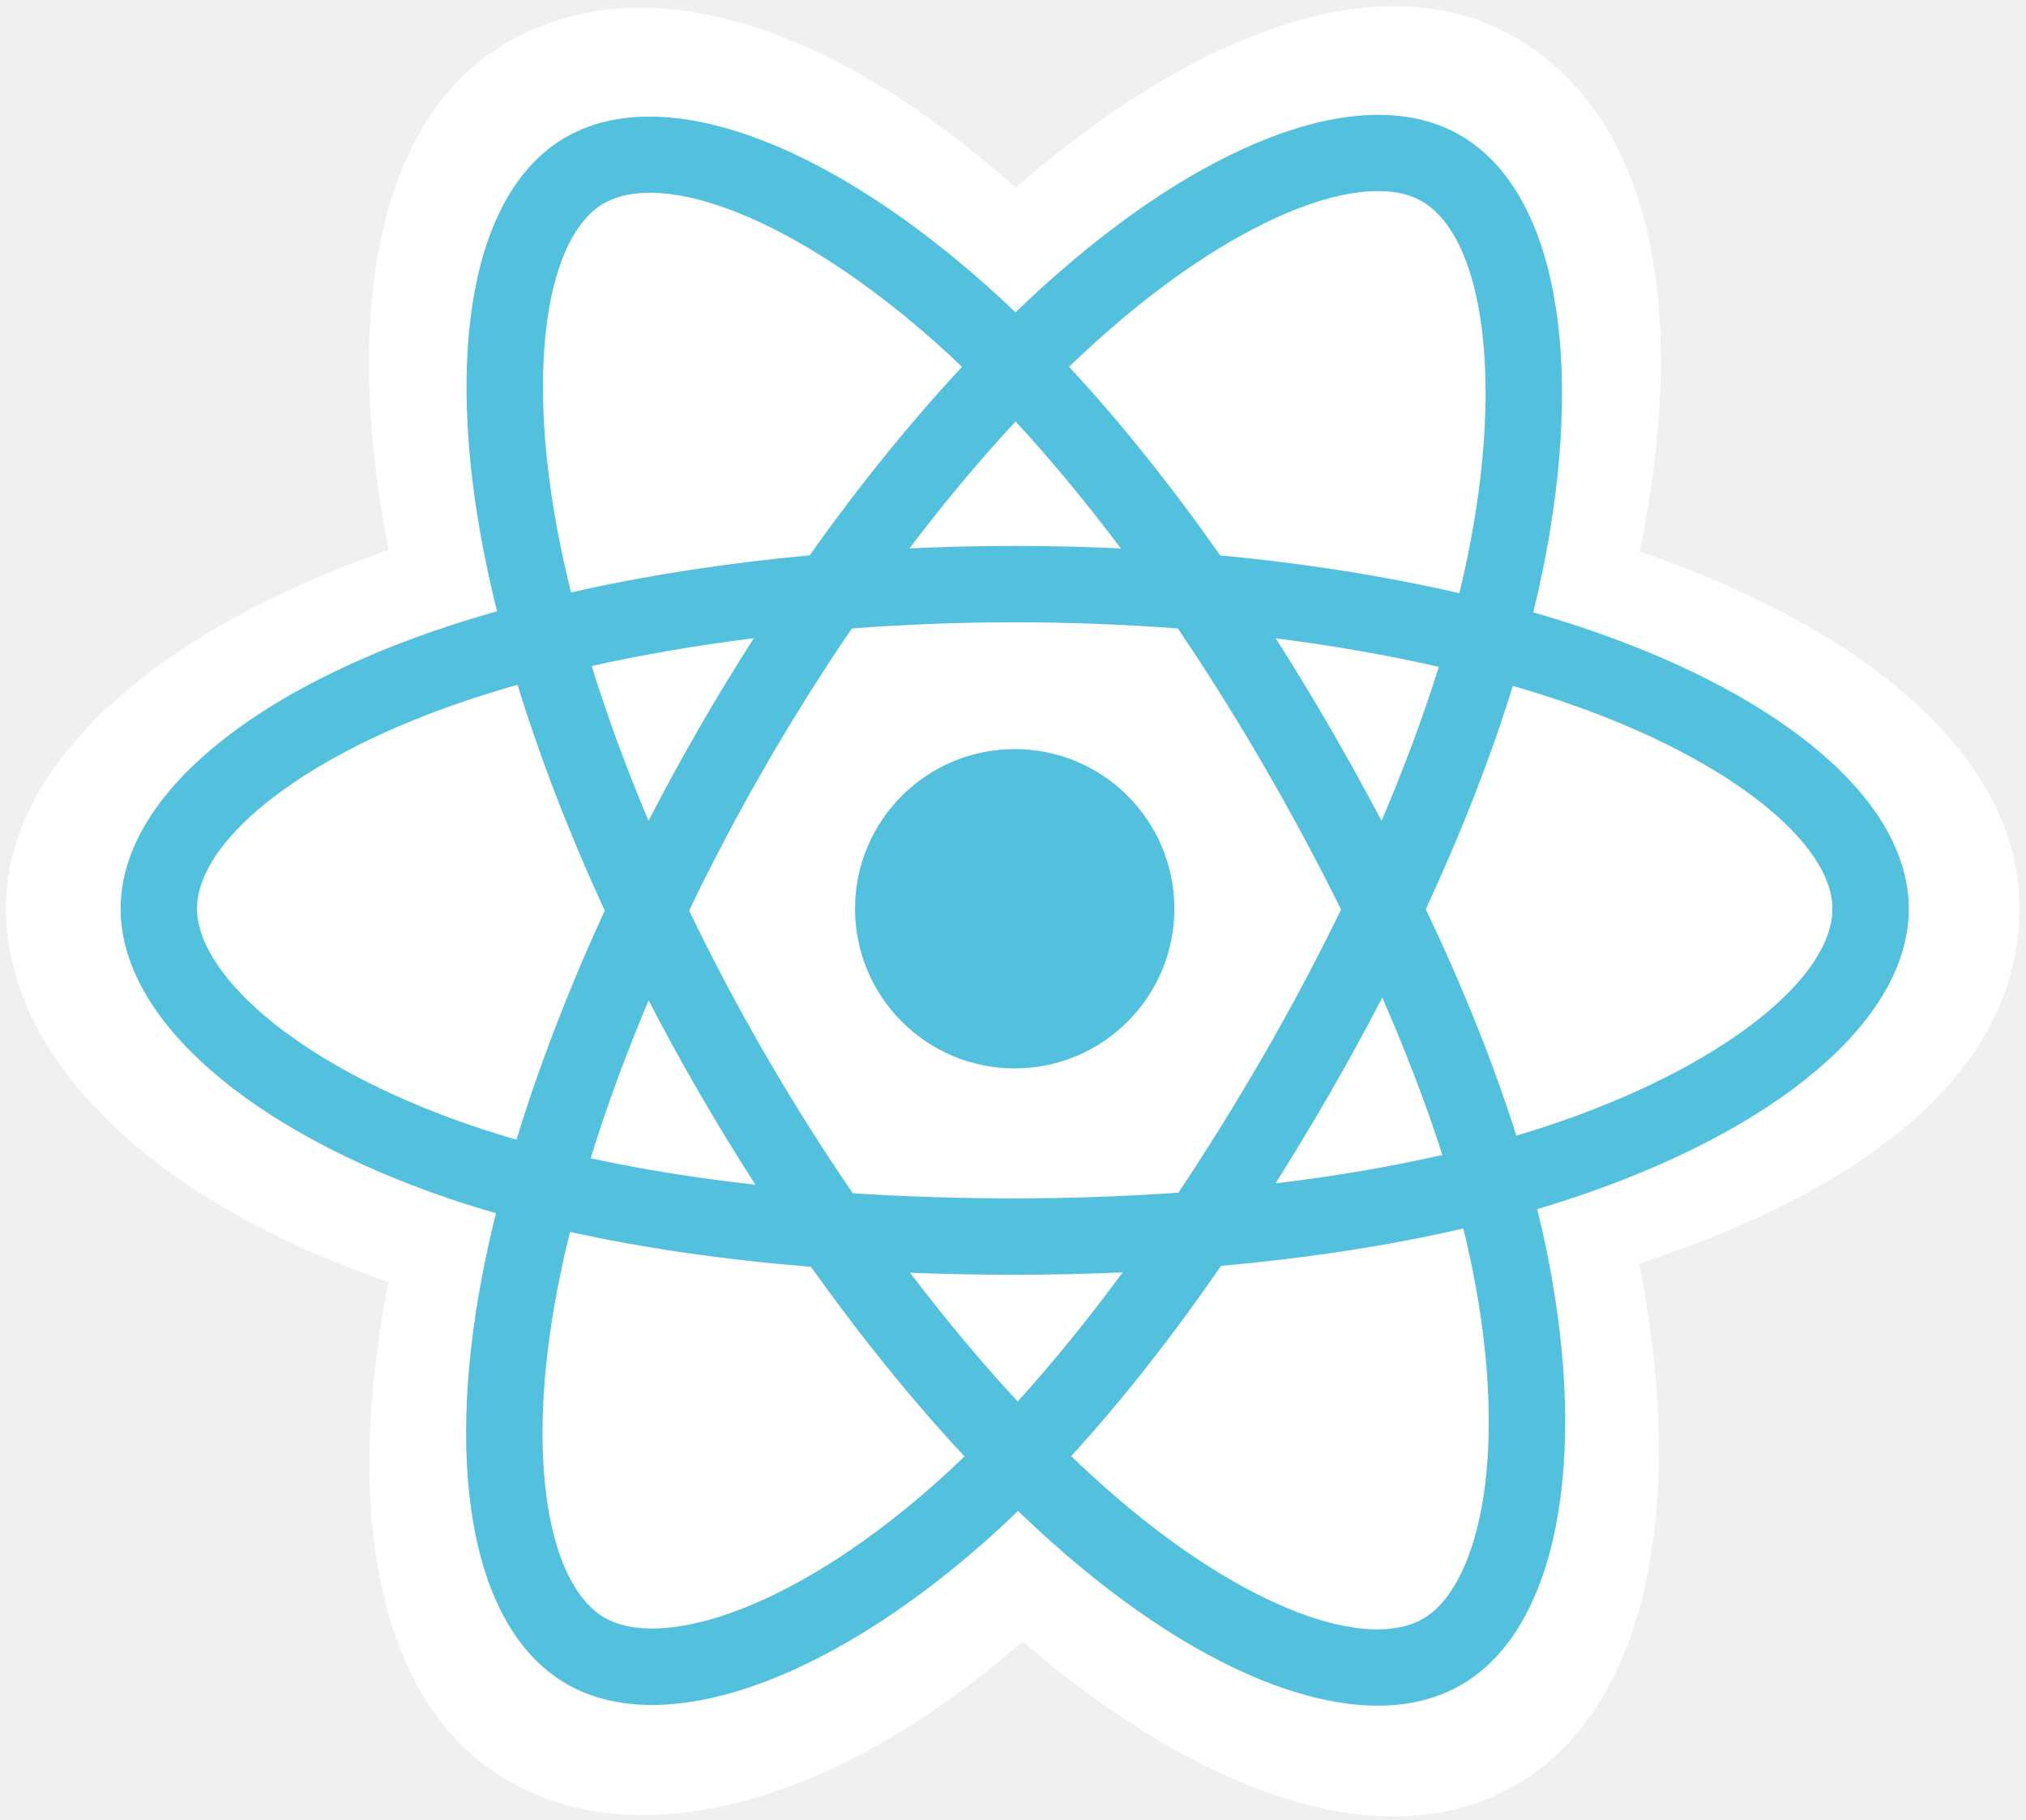
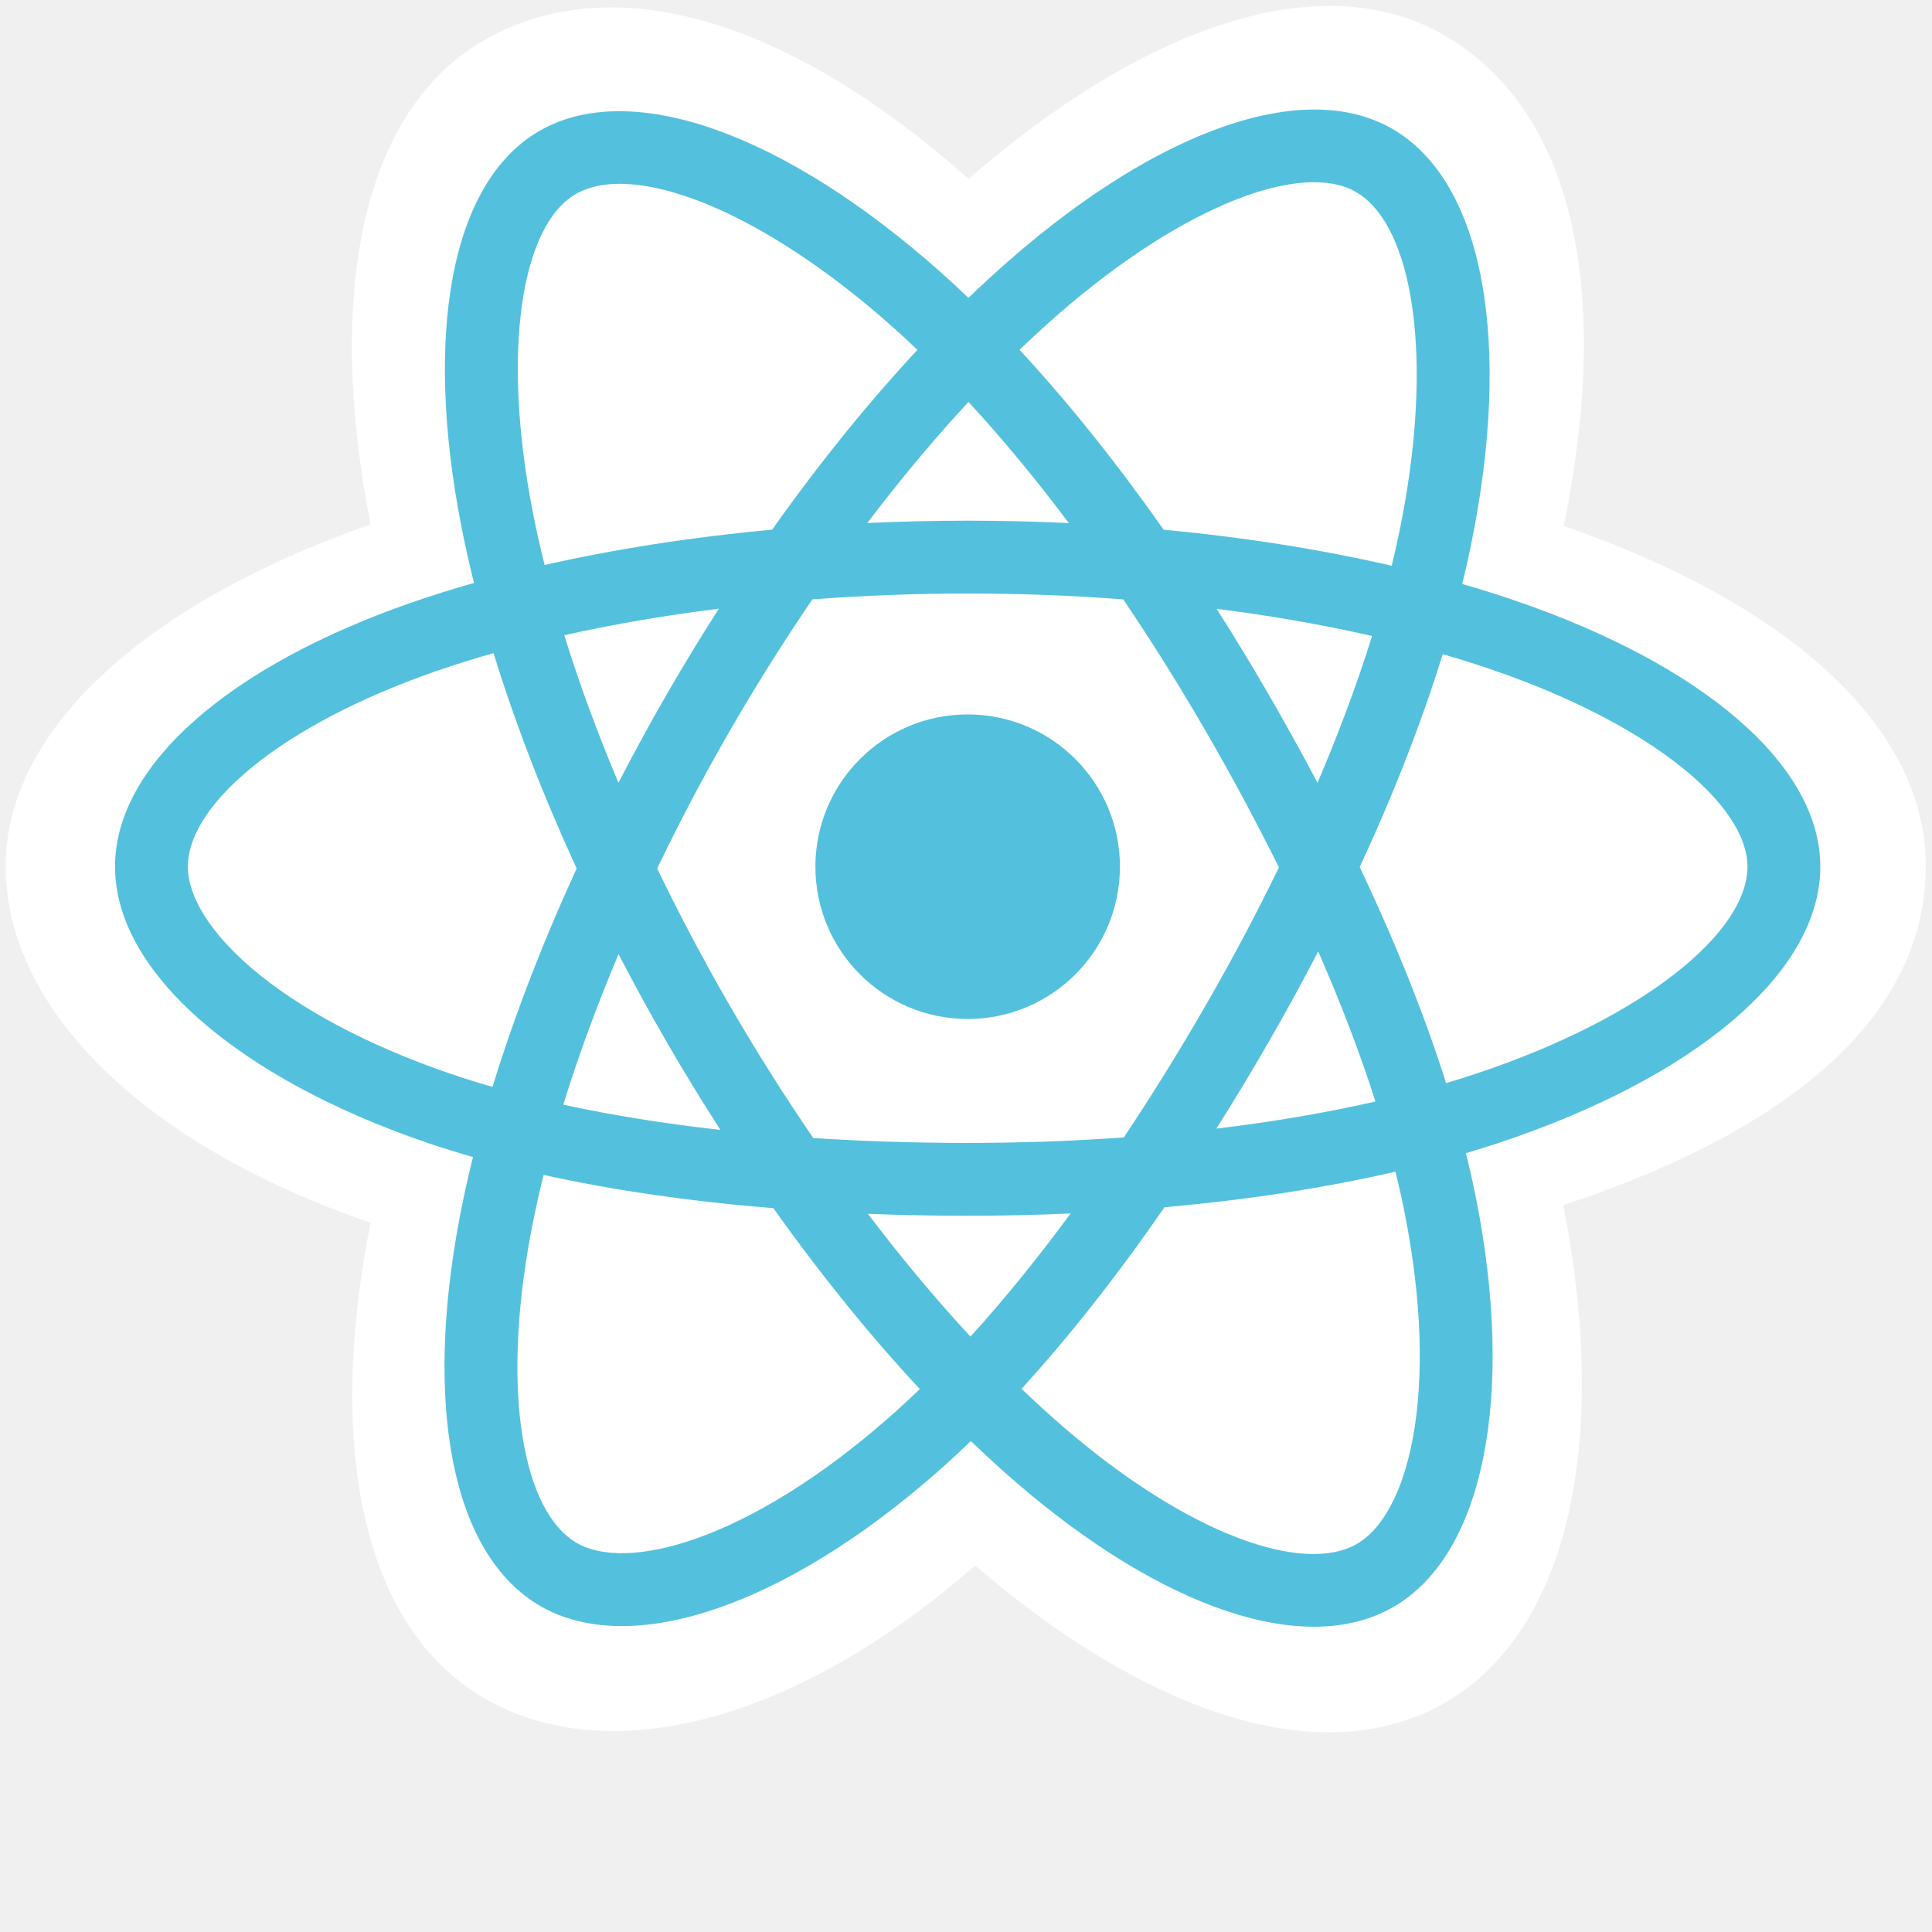
- <svg xmlns="http://www.w3.org/2000/svg" width="2500" height="2246" viewBox="0 0 256 230" preserveAspectRatio="xMinYMin meet">
+ <svg xmlns="http://www.w3.org/2000/svg" width="64" height="64" viewBox="0 0 256 230" preserveAspectRatio="xMinYMin meet">
  <path d="M.754 114.75c0 19.215 18.763 37.152 48.343 47.263-5.907 29.737-1.058 53.706 15.136 63.045 16.645 9.6 41.443 2.955 64.98-17.62 22.943 19.744 46.13 27.514 62.31 18.148 16.63-9.627 21.687-35.221 15.617-65.887 30.81-10.186 48.044-25.481 48.044-44.949 0-18.769-18.797-35.006-47.979-45.052 6.535-31.933.998-55.32-15.867-65.045-16.259-9.376-39.716-1.204-62.996 19.056C104.122 2.205 80.897-4.36 64.05 5.392 47.806 14.795 43.171 39.2 49.097 69.487 20.515 79.452.754 96.057.754 114.75z" fill="#FFF" />
  <path d="M201.025 79.674a151.364 151.364 0 0 0-7.274-2.292 137.5 137.5 0 0 0 1.124-4.961c5.506-26.728 1.906-48.26-10.388-55.348-11.787-6.798-31.065.29-50.535 17.233a151.136 151.136 0 0 0-5.626 5.163 137.573 137.573 0 0 0-3.744-3.458c-20.405-18.118-40.858-25.752-53.139-18.643-11.776 6.817-15.264 27.06-10.307 52.39a150.91 150.91 0 0 0 1.67 7.484c-2.894.822-5.689 1.698-8.363 2.63-23.922 8.34-39.2 21.412-39.2 34.97 0 14.004 16.4 28.05 41.318 36.566a128.44 128.44 0 0 0 6.11 1.91 147.813 147.813 0 0 0-1.775 8.067c-4.726 24.89-1.035 44.653 10.71 51.428 12.131 6.995 32.491-.195 52.317-17.525 1.567-1.37 3.14-2.823 4.715-4.346a148.34 148.34 0 0 0 6.108 5.573c19.204 16.525 38.17 23.198 49.905 16.405 12.12-7.016 16.058-28.247 10.944-54.078-.39-1.973-.845-3.988-1.355-6.04 1.43-.422 2.833-.858 4.202-1.312 25.904-8.582 42.757-22.457 42.757-36.648 0-13.607-15.77-26.767-40.174-35.168z" fill="#53C1DE" />
  <path d="M195.406 142.328c-1.235.409-2.503.804-3.795 1.187-2.86-9.053-6.72-18.68-11.442-28.625 4.507-9.71 8.217-19.213 10.997-28.208 2.311.67 4.555 1.375 6.717 2.12 20.91 7.197 33.664 17.84 33.664 26.04 0 8.735-13.775 20.075-36.14 27.486zm-9.28 18.389c2.261 11.422 2.584 21.749 1.086 29.822-1.346 7.254-4.052 12.09-7.398 14.027-7.121 4.122-22.35-1.236-38.772-15.368-1.883-1.62-3.78-3.35-5.682-5.18 6.367-6.964 12.73-15.06 18.94-24.05 10.924-.969 21.244-2.554 30.603-4.717.46 1.86.87 3.683 1.223 5.466zm-93.85 43.137c-6.957 2.457-12.498 2.527-15.847.596-7.128-4.11-10.09-19.98-6.049-41.265a138.507 138.507 0 0 1 1.65-7.502c9.255 2.047 19.5 3.52 30.45 4.408 6.251 8.797 12.798 16.883 19.396 23.964a118.863 118.863 0 0 1-4.305 3.964c-8.767 7.664-17.552 13.1-25.294 15.835zm-32.593-61.58c-11.018-3.766-20.117-8.66-26.354-14-5.604-4.8-8.434-9.565-8.434-13.432 0-8.227 12.267-18.722 32.726-25.855a139.276 139.276 0 0 1 7.777-2.447c2.828 9.197 6.537 18.813 11.013 28.537-4.534 9.869-8.296 19.638-11.15 28.943a118.908 118.908 0 0 1-5.578-1.746zm10.926-74.37c-4.247-21.703-1.427-38.074 5.67-42.182 7.56-4.376 24.275 1.864 41.893 17.507 1.126 1 2.257 2.047 3.39 3.13-6.564 7.049-13.051 15.074-19.248 23.82-10.627.985-20.8 2.567-30.152 4.686a141.525 141.525 0 0 1-1.553-6.962zm97.467 24.067a306.982 306.982 0 0 0-6.871-11.3c7.21.91 14.117 2.12 20.603 3.601-1.947 6.241-4.374 12.767-7.232 19.457a336.42 336.42 0 0 0-6.5-11.758zm-39.747-38.714c4.452 4.823 8.911 10.209 13.297 16.052a284.245 284.245 0 0 0-26.706-.006c4.39-5.789 8.887-11.167 13.409-16.046zm-40.002 38.78a285.24 285.24 0 0 0-6.378 11.685c-2.811-6.667-5.216-13.222-7.18-19.552 6.447-1.443 13.322-2.622 20.485-3.517a283.79 283.79 0 0 0-6.927 11.384zm7.133 57.683c-7.4-.826-14.379-1.945-20.824-3.348 1.995-6.442 4.453-13.138 7.324-19.948a283.494 283.494 0 0 0 6.406 11.692 285.27 285.27 0 0 0 7.094 11.604zm33.136 27.389c-4.575-4.937-9.138-10.397-13.595-16.27 4.326.17 8.737.256 13.22.256 4.606 0 9.159-.103 13.64-.303-4.4 5.98-8.843 11.448-13.265 16.317zm46.072-51.032c3.02 6.884 5.566 13.544 7.588 19.877-6.552 1.495-13.625 2.699-21.078 3.593a337.537 337.537 0 0 0 6.937-11.498 306.632 306.632 0 0 0 6.553-11.972zm-14.915 7.15a316.478 316.478 0 0 1-10.84 17.49c-6.704.479-13.632.726-20.692.726-7.031 0-13.871-.219-20.458-.646A273.798 273.798 0 0 1 96.72 133.28a271.334 271.334 0 0 1-9.64-18.206 273.864 273.864 0 0 1 9.611-18.216v.002a271.252 271.252 0 0 1 10.956-17.442c6.72-.508 13.61-.774 20.575-.774 6.996 0 13.895.268 20.613.78a290.704 290.704 0 0 1 10.887 17.383 316.418 316.418 0 0 1 9.741 18.13 290.806 290.806 0 0 1-9.709 18.29zm19.913-107.792c7.566 4.364 10.509 21.961 5.755 45.038a127.525 127.525 0 0 1-1.016 4.492c-9.374-2.163-19.554-3.773-30.212-4.773-6.209-8.841-12.642-16.88-19.1-23.838a141.92 141.92 0 0 1 5.196-4.766c16.682-14.518 32.273-20.25 39.377-16.153z" fill="#FFF" />
  <path d="M128.221 94.665c11.144 0 20.177 9.034 20.177 20.177 0 11.144-9.033 20.178-20.177 20.178-11.143 0-20.177-9.034-20.177-20.178 0-11.143 9.034-20.177 20.177-20.177" fill="#53C1DE" />
</svg>
